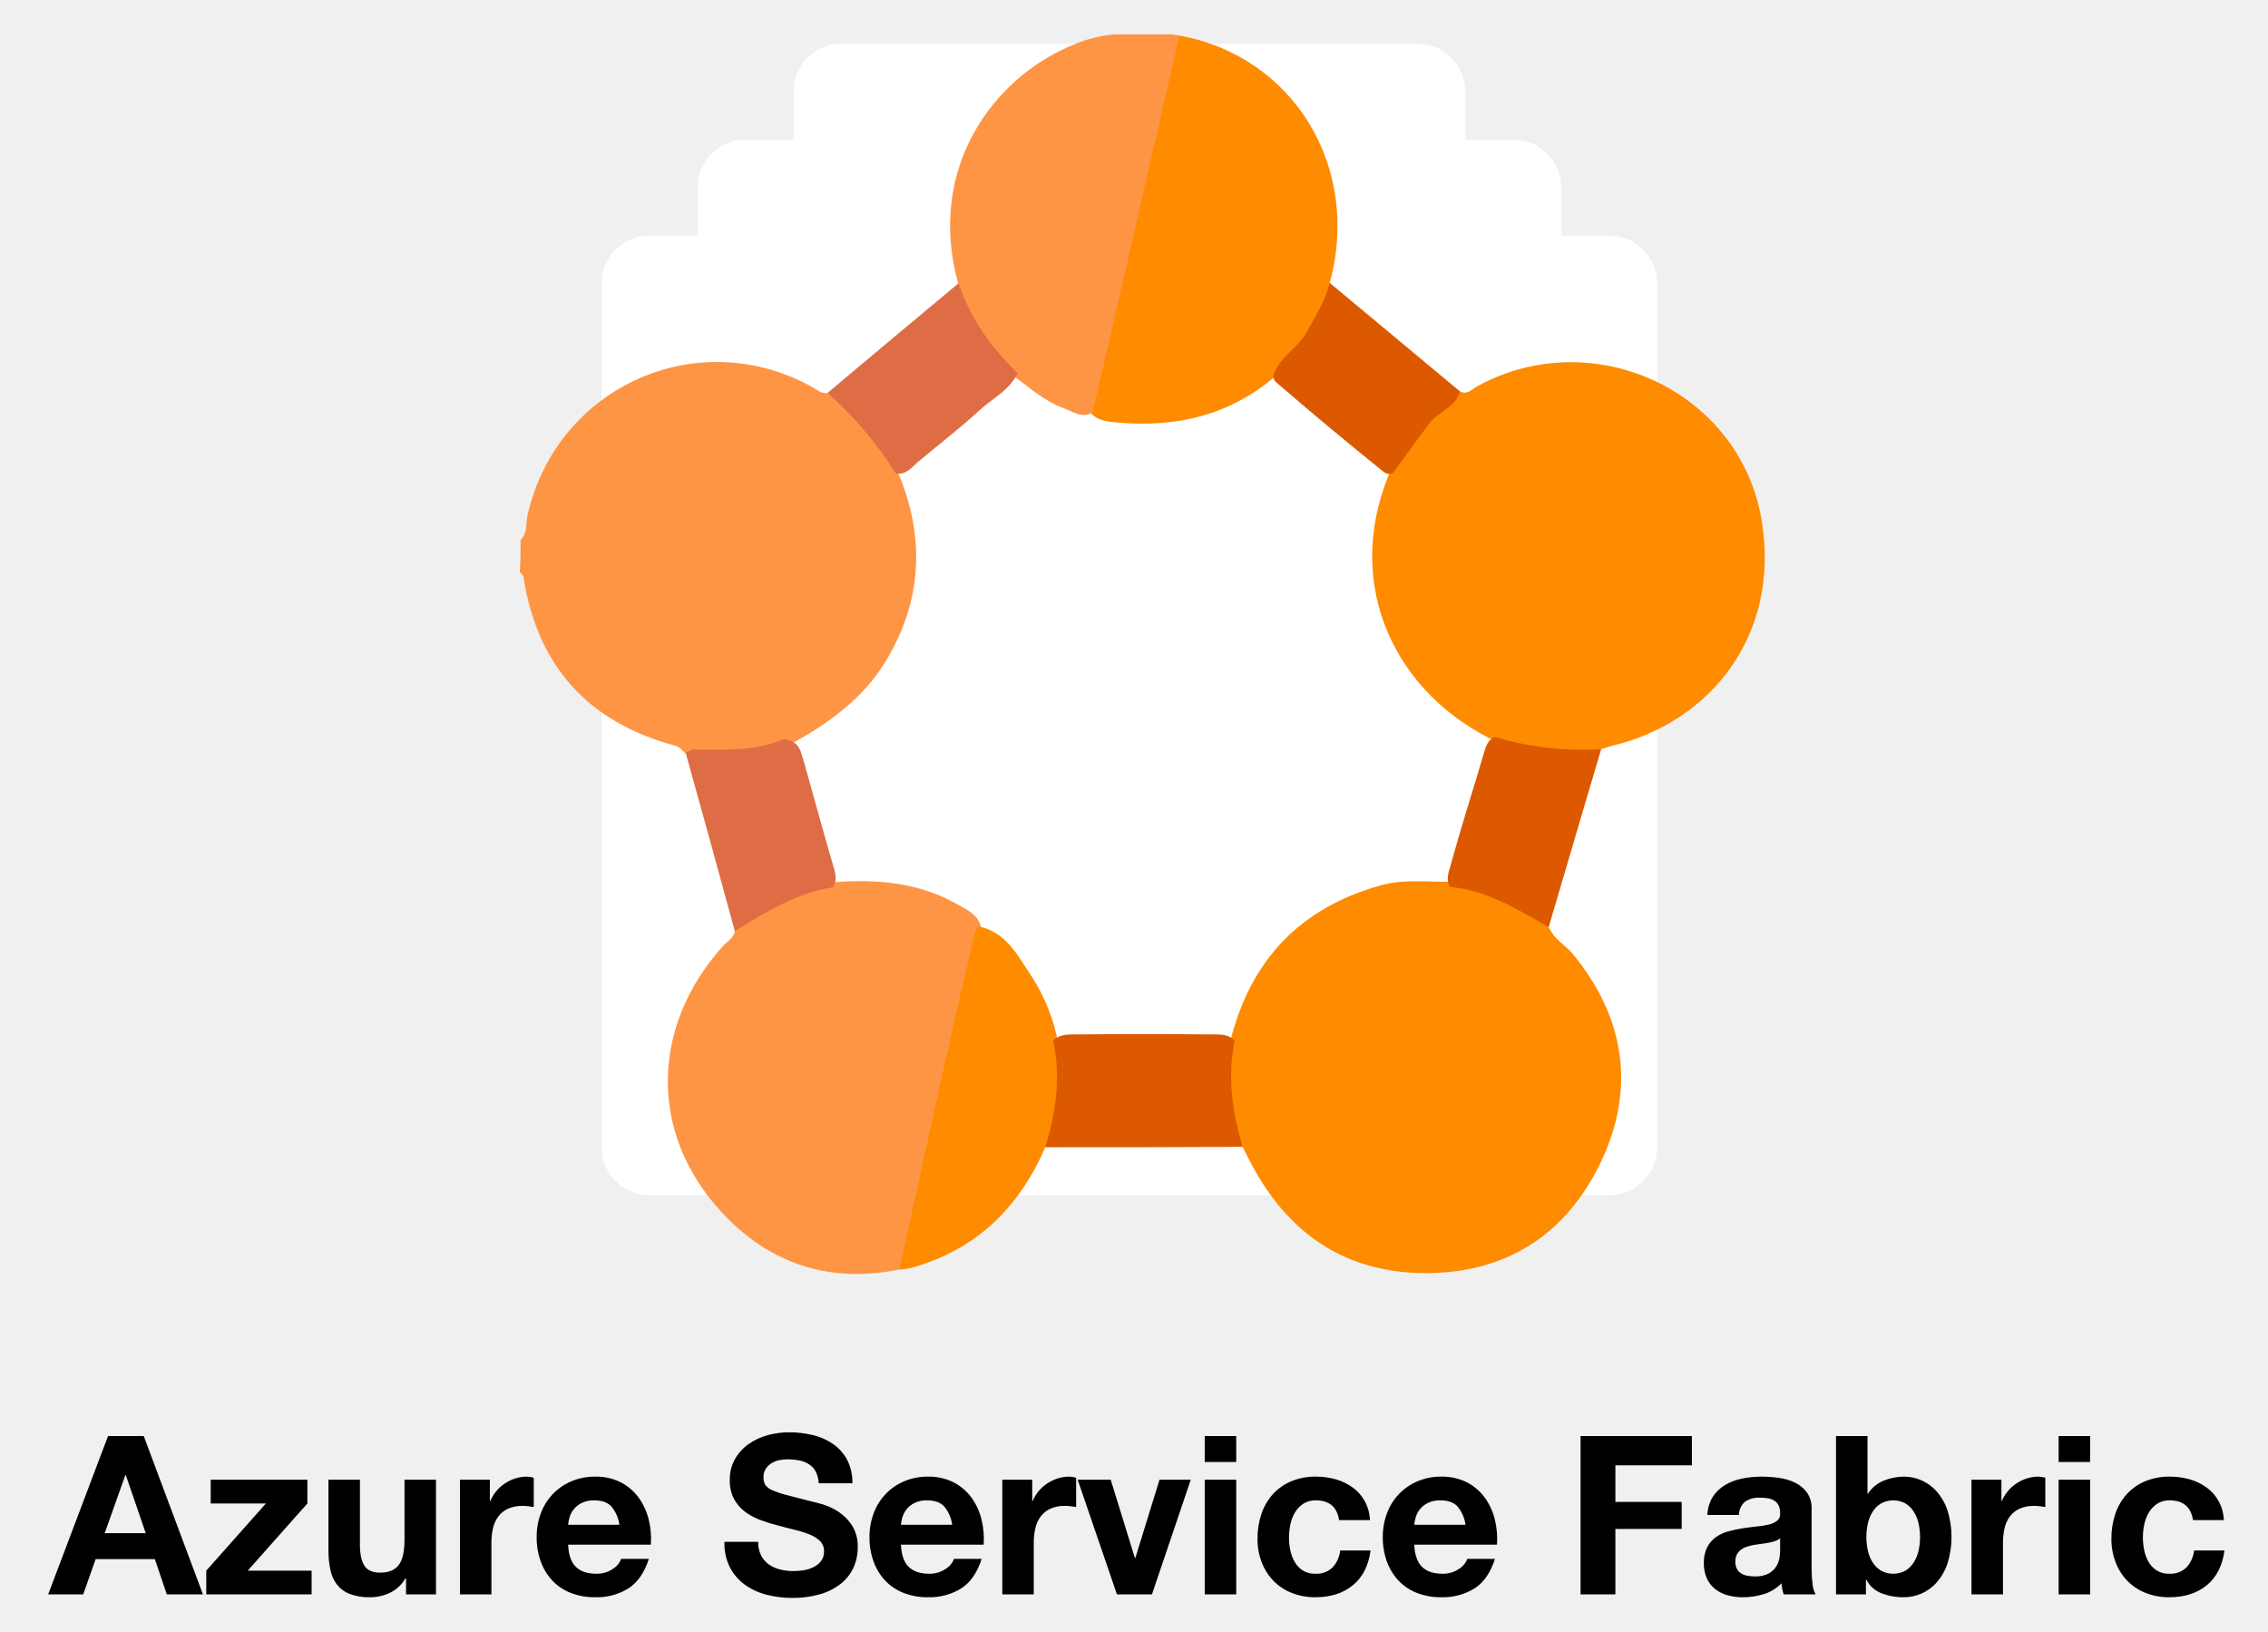
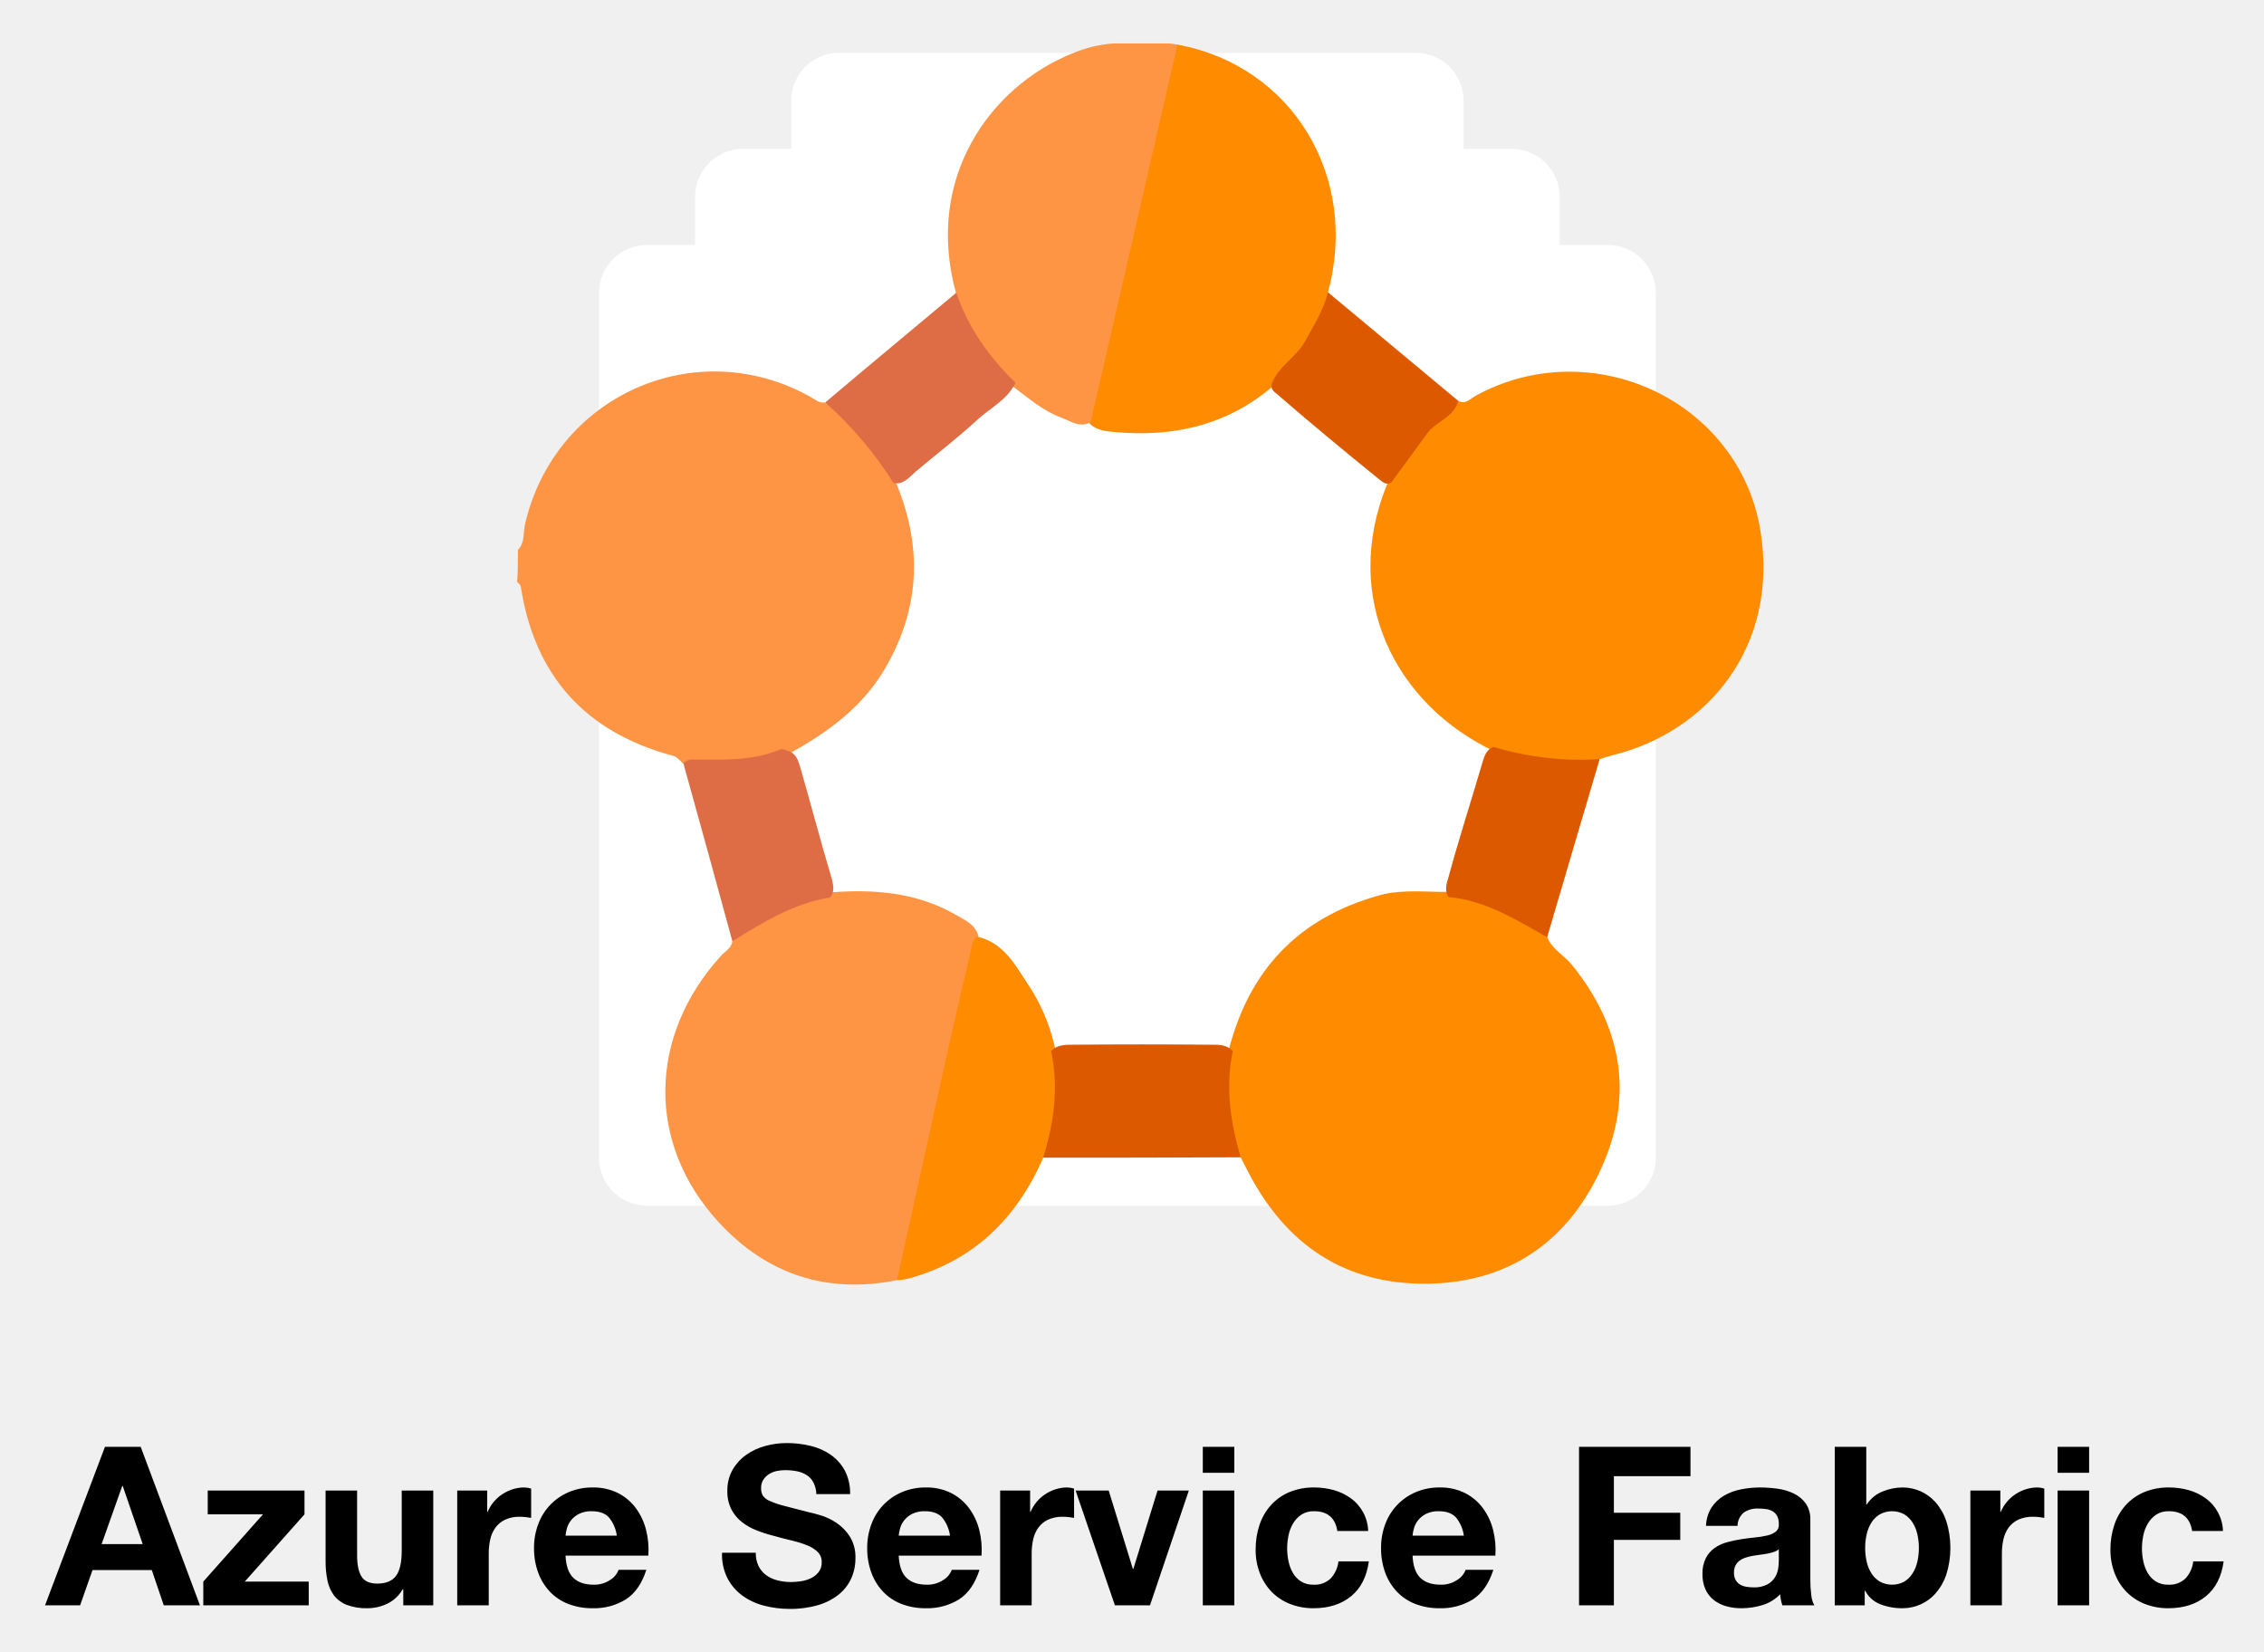
- <svg xmlns="http://www.w3.org/2000/svg" viewBox="-10.18 -4.20 737.36 530.40">
+ <svg xmlns="http://www.w3.org/2000/svg" viewBox="-9.14 -7.14 735.28 536.28">
  <defs>
    <style>.cls-2{fill:#fe9545}.cls-3{fill:#fe8b00}.cls-4{fill:#dc5900}.cls-5{fill:#de6d45}</style>
  </defs>
  <path d="M36.553 462.698L55.8 514.17H44.05l-3.893-11.462H20.91l-4.037 11.462H5.482l19.464-51.472zm.649 31.575l-6.489-18.887h-.144l-6.704 18.887zm39.072-9.66h-17.95V476.9h31.43v7.714l-19.391 21.843h20.762v7.714H56.882v-7.714zm45.56 29.557v-5.19h-.216a11.516 11.516 0 0 1-5.046 4.685 14.9 14.9 0 0 1-6.344 1.442 17.888 17.888 0 0 1-6.74-1.082 9.716 9.716 0 0 1-4.146-3.063 11.984 11.984 0 0 1-2.127-4.83 30.022 30.022 0 0 1-.612-6.308V476.9h10.236v21.051q0 4.614 1.442 6.884 1.442 2.272 5.119 2.271 4.18 0 6.055-2.487 1.874-2.487 1.875-8.182V476.9h10.236v37.27zm27.249-37.27v6.92h.144a12.565 12.565 0 0 1 1.947-3.208 12.775 12.775 0 0 1 2.811-2.523 13.789 13.789 0 0 1 3.388-1.622 12.244 12.244 0 0 1 3.75-.576 7.993 7.993 0 0 1 2.234.36v9.516q-.722-.144-1.73-.252a18.253 18.253 0 0 0-1.946-.109 10.915 10.915 0 0 0-4.758.938 8.243 8.243 0 0 0-3.136 2.558 10.241 10.241 0 0 0-1.694 3.785 20.57 20.57 0 0 0-.505 4.686v16.797h-10.236V476.9zm27.971 28.33q2.307 2.236 6.633 2.236a9.13 9.13 0 0 0 5.334-1.55 6.435 6.435 0 0 0 2.74-3.28h9.01q-2.162 6.704-6.632 9.588a19.522 19.522 0 0 1-10.813 2.883 21.276 21.276 0 0 1-7.93-1.406 16.465 16.465 0 0 1-5.983-4 17.995 17.995 0 0 1-3.785-6.2 22.674 22.674 0 0 1-1.334-7.93 21.731 21.731 0 0 1 1.37-7.786 18.02 18.02 0 0 1 9.912-10.38 19.291 19.291 0 0 1 7.75-1.514 17.722 17.722 0 0 1 8.29 1.838 16.56 16.56 0 0 1 5.803 4.938 20.317 20.317 0 0 1 3.28 7.064 26.351 26.351 0 0 1 .721 8.29h-26.89q.218 4.975 2.524 7.21zm11.57-19.608q-1.838-2.017-5.586-2.018a8.918 8.918 0 0 0-4.074.829 7.78 7.78 0 0 0-2.595 2.054 7.527 7.527 0 0 0-1.37 2.596 11.676 11.676 0 0 0-.468 2.451h16.653a11.839 11.839 0 0 0-2.56-5.912zm48.625 15.86a8.17 8.17 0 0 0 2.486 2.92 10.735 10.735 0 0 0 3.641 1.658 17.21 17.21 0 0 0 4.326.54 22.433 22.433 0 0 0 3.243-.251 11.251 11.251 0 0 0 3.244-.974 7.067 7.067 0 0 0 2.524-1.982 4.976 4.976 0 0 0 1.01-3.208 4.52 4.52 0 0 0-1.335-3.39 10.59 10.59 0 0 0-3.496-2.161 34.863 34.863 0 0 0-4.902-1.514q-2.741-.649-5.551-1.442a48.924 48.924 0 0 1-5.623-1.766 19.248 19.248 0 0 1-4.902-2.704 12.712 12.712 0 0 1-3.496-4.145 12.578 12.578 0 0 1-1.334-6.02 13.475 13.475 0 0 1 1.694-6.884 15.339 15.339 0 0 1 4.433-4.866 19.338 19.338 0 0 1 6.2-2.884 26.405 26.405 0 0 1 6.92-.936 32.814 32.814 0 0 1 7.75.9 19.371 19.371 0 0 1 6.597 2.92 14.799 14.799 0 0 1 4.577 5.154 15.82 15.82 0 0 1 1.694 7.606h-10.957a9.122 9.122 0 0 0-.973-3.82 6.369 6.369 0 0 0-2.2-2.38 9.315 9.315 0 0 0-3.135-1.225 19.318 19.318 0 0 0-3.857-.36 13.31 13.31 0 0 0-2.74.288 7.33 7.33 0 0 0-2.486 1.01 6.245 6.245 0 0 0-1.839 1.801 4.838 4.838 0 0 0-.72 2.74 4.616 4.616 0 0 0 .576 2.45 5.14 5.14 0 0 0 2.271 1.731 28.874 28.874 0 0 0 4.686 1.586q2.99.794 7.822 2.019 1.44.288 4 1.044a19.233 19.233 0 0 1 5.083 2.415 15.384 15.384 0 0 1 4.361 4.434 12.618 12.618 0 0 1 1.839 7.1 15.745 15.745 0 0 1-1.37 6.561 14.257 14.257 0 0 1-4.073 5.227 19.56 19.56 0 0 1-6.705 3.424 31.714 31.714 0 0 1-9.263 1.225 32.542 32.542 0 0 1-8.254-1.045 20.742 20.742 0 0 1-7.065-3.28 16.187 16.187 0 0 1-4.866-5.695 16.987 16.987 0 0 1-1.73-8.218h10.958a9.439 9.439 0 0 0 .937 4.397zm48.011 3.748q2.306 2.236 6.632 2.236a9.13 9.13 0 0 0 5.334-1.55 6.435 6.435 0 0 0 2.74-3.28h9.01q-2.162 6.704-6.632 9.588a19.522 19.522 0 0 1-10.813 2.883 21.276 21.276 0 0 1-7.93-1.406 16.465 16.465 0 0 1-5.983-4 17.995 17.995 0 0 1-3.785-6.2 22.674 22.674 0 0 1-1.333-7.93 21.731 21.731 0 0 1 1.37-7.786 18.02 18.02 0 0 1 9.911-10.38 19.291 19.291 0 0 1 7.75-1.514 17.722 17.722 0 0 1 8.29 1.838 16.56 16.56 0 0 1 5.803 4.938 20.317 20.317 0 0 1 3.28 7.064 26.351 26.351 0 0 1 .721 8.29h-26.89q.218 4.975 2.524 7.21zm11.57-19.608q-1.839-2.017-5.587-2.018a8.918 8.918 0 0 0-4.074.829 7.78 7.78 0 0 0-2.595 2.054 7.527 7.527 0 0 0-1.37 2.596 11.676 11.676 0 0 0-.468 2.451h16.653a11.839 11.839 0 0 0-2.56-5.912zm28.582-8.722v6.92h.144a12.565 12.565 0 0 1 1.946-3.208 12.775 12.775 0 0 1 2.812-2.523 13.789 13.789 0 0 1 3.388-1.622 12.244 12.244 0 0 1 3.75-.576 7.993 7.993 0 0 1 2.234.36v9.516q-.722-.144-1.73-.252a18.253 18.253 0 0 0-1.947-.109 10.915 10.915 0 0 0-4.758.938 8.243 8.243 0 0 0-3.136 2.558 10.241 10.241 0 0 0-1.694 3.785 20.57 20.57 0 0 0-.505 4.686v16.797H315.68V476.9zm27.538 37.27l-12.76-37.27h10.742l7.857 25.448h.145l7.857-25.449h10.165l-12.616 37.27zm28.547-43.037v-8.435h10.236v8.435zm10.236 5.766v37.27h-10.236V476.9zm25.88 6.705a7.187 7.187 0 0 0-4.11 1.118 8.879 8.879 0 0 0-2.702 2.882 12.461 12.461 0 0 0-1.478 3.894 21.063 21.063 0 0 0-.432 4.217 20.198 20.198 0 0 0 .432 4.11 12.687 12.687 0 0 0 1.406 3.783 8.068 8.068 0 0 0 2.631 2.776 7.224 7.224 0 0 0 4.037 1.082 7.502 7.502 0 0 0 5.659-2.055 9.726 9.726 0 0 0 2.487-5.515h9.876q-1.01 7.426-5.767 11.318-4.757 3.893-12.183 3.893a20.386 20.386 0 0 1-7.677-1.406 16.998 16.998 0 0 1-5.948-3.929 17.864 17.864 0 0 1-3.82-6.02 20.87 20.87 0 0 1-1.37-7.677 24.842 24.842 0 0 1 1.261-8.038 18.079 18.079 0 0 1 3.713-6.416 16.976 16.976 0 0 1 5.983-4.217 20.317 20.317 0 0 1 8.075-1.513 23.356 23.356 0 0 1 6.38.865 17.038 17.038 0 0 1 5.478 2.63 13.606 13.606 0 0 1 5.66 10.633h-10.021q-1.011-6.414-7.57-6.415zm34.531 21.626q2.305 2.236 6.631 2.236a9.129 9.129 0 0 0 5.335-1.55 6.435 6.435 0 0 0 2.74-3.28h9.011q-2.163 6.704-6.632 9.588a19.522 19.522 0 0 1-10.814 2.883 21.278 21.278 0 0 1-7.93-1.406 16.461 16.461 0 0 1-5.983-4 17.989 17.989 0 0 1-3.785-6.2 22.685 22.685 0 0 1-1.333-7.93 21.742 21.742 0 0 1 1.369-7.786 18.025 18.025 0 0 1 9.913-10.38 19.287 19.287 0 0 1 7.749-1.514 17.719 17.719 0 0 1 8.29 1.838 16.552 16.552 0 0 1 5.804 4.938 20.317 20.317 0 0 1 3.28 7.064 26.366 26.366 0 0 1 .72 8.29H449.62q.217 4.975 2.524 7.21zm11.57-19.608q-1.839-2.017-5.587-2.018a8.915 8.915 0 0 0-4.073.829 7.772 7.772 0 0 0-2.595 2.054 7.52 7.52 0 0 0-1.37 2.596 11.708 11.708 0 0 0-.469 2.451h16.653a11.843 11.843 0 0 0-2.56-5.912zm76.162-22.924v9.516h-24.871v11.894h21.555v8.795h-21.555v21.267h-11.317v-51.472zm6.848 19.68a12.266 12.266 0 0 1 4.037-3.82 17.599 17.599 0 0 1 5.514-2.055 31.445 31.445 0 0 1 6.164-.612 41.875 41.875 0 0 1 5.695.396 17.447 17.447 0 0 1 5.262 1.55 10.367 10.367 0 0 1 3.893 3.208 8.96 8.96 0 0 1 1.515 5.442v19.393a38.916 38.916 0 0 0 .288 4.83 8.715 8.715 0 0 0 1.009 3.46H569.72a14.462 14.462 0 0 1-.468-1.767 15.105 15.105 0 0 1-.253-1.838 13.326 13.326 0 0 1-5.767 3.533 23.155 23.155 0 0 1-6.776 1.01 18.298 18.298 0 0 1-4.975-.65 11.368 11.368 0 0 1-4.037-2.018 9.377 9.377 0 0 1-2.703-3.46 11.69 11.69 0 0 1-.973-4.975 10.867 10.867 0 0 1 1.117-5.227 9.348 9.348 0 0 1 2.884-3.279 12.933 12.933 0 0 1 4.037-1.839 43.58 43.58 0 0 1 4.578-.972q2.305-.36 4.54-.578a27.277 27.277 0 0 0 3.966-.648 6.926 6.926 0 0 0 2.74-1.262 2.77 2.77 0 0 0 .936-2.415 5.43 5.43 0 0 0-.54-2.63 3.982 3.982 0 0 0-1.442-1.515 5.697 5.697 0 0 0-2.09-.721 17.246 17.246 0 0 0-2.56-.18 7.768 7.768 0 0 0-4.757 1.297 5.792 5.792 0 0 0-2.019 4.326h-10.237a11.897 11.897 0 0 1 1.803-5.984zm20.22 14.454a16.542 16.542 0 0 1-2.09.541q-1.119.217-2.343.36-1.226.145-2.45.36a18.556 18.556 0 0 0-2.272.578 6.753 6.753 0 0 0-1.946.973 4.635 4.635 0 0 0-1.334 1.55 4.999 4.999 0 0 0-.504 2.378 4.82 4.82 0 0 0 .504 2.308 3.86 3.86 0 0 0 1.37 1.477 5.789 5.789 0 0 0 2.018.757 12.846 12.846 0 0 0 2.38.217 9.038 9.038 0 0 0 4.685-1.01 6.745 6.745 0 0 0 2.451-2.415 7.74 7.74 0 0 0 .974-2.847 19.748 19.748 0 0 0 .18-2.307v-3.82a4.575 4.575 0 0 1-1.623.9zm30.026-34.134v18.743h.143a10.93 10.93 0 0 1 5.083-4.217 17.209 17.209 0 0 1 6.668-1.333 14.214 14.214 0 0 1 10.49 4.685 18.099 18.099 0 0 1 3.568 6.092 29.165 29.165 0 0 1 0 17.662 18.084 18.084 0 0 1-3.568 6.09 14.21 14.21 0 0 1-10.49 4.687 19.664 19.664 0 0 1-7.353-1.297 9.332 9.332 0 0 1-4.902-4.398h-.144v4.758h-9.733v-51.472zm16.58 28.331a11.888 11.888 0 0 0-1.586-3.821 8.31 8.31 0 0 0-2.703-2.63 8.34 8.34 0 0 0-7.822 0 8.19 8.19 0 0 0-2.74 2.63 11.866 11.866 0 0 0-1.586 3.821 19.895 19.895 0 0 0-.504 4.541 19.57 19.57 0 0 0 .504 4.47 11.857 11.857 0 0 0 1.586 3.821 8.18 8.18 0 0 0 2.74 2.631 8.34 8.34 0 0 0 7.822 0 8.3 8.3 0 0 0 2.703-2.63 11.879 11.879 0 0 0 1.586-3.822 19.625 19.625 0 0 0 .505-4.47 19.95 19.95 0 0 0-.505-4.54zm26.96-14.129v6.92h.145a12.524 12.524 0 0 1 1.947-3.208 12.764 12.764 0 0 1 2.811-2.523 13.777 13.777 0 0 1 3.388-1.622 12.244 12.244 0 0 1 3.749-.576 7.99 7.99 0 0 1 2.234.36v9.516q-.72-.144-1.73-.252a18.278 18.278 0 0 0-1.947-.109 10.918 10.918 0 0 0-4.757.938 8.249 8.249 0 0 0-3.136 2.558 10.25 10.25 0 0 0-1.694 3.785 20.627 20.627 0 0 0-.504 4.686v16.797h-10.238V476.9zm18.6-5.767v-8.435h10.237v8.435zm10.237 5.766v37.27H659.11V476.9zm25.88 6.705a7.187 7.187 0 0 0-4.11 1.118 8.869 8.869 0 0 0-2.703 2.882 12.487 12.487 0 0 0-1.478 3.894 21.133 21.133 0 0 0-.432 4.217 20.265 20.265 0 0 0 .432 4.11 12.715 12.715 0 0 0 1.406 3.783 8.065 8.065 0 0 0 2.63 2.776 7.226 7.226 0 0 0 4.038 1.082 7.503 7.503 0 0 0 5.659-2.055 9.726 9.726 0 0 0 2.487-5.515h9.876q-1.01 7.426-5.766 11.318-4.758 3.893-12.184 3.893a20.391 20.391 0 0 1-7.678-1.406 17.003 17.003 0 0 1-5.947-3.929 17.864 17.864 0 0 1-3.82-6.02 20.85 20.85 0 0 1-1.37-7.677 24.816 24.816 0 0 1 1.261-8.038 18.064 18.064 0 0 1 3.713-6.416 16.976 16.976 0 0 1 5.984-4.217 20.314 20.314 0 0 1 8.074-1.513 23.362 23.362 0 0 1 6.38.865 17.038 17.038 0 0 1 5.478 2.63 13.609 13.609 0 0 1 5.66 10.633h-10.021q-1.01-6.414-7.57-6.415z" />
  <g id="mask">
    <g id="mask0">
      <path id="Union" fill="#fff" d="M450.607 10a15.6 15.6 0 0 1 15.6 15.6v15.6h15.6a15.6 15.6 0 0 1 15.6 15.6v15.6h15.6a15.6 15.6 0 0 1 15.6 15.6v280.8a15.6 15.6 0 0 1-15.6 15.6h-312a15.6 15.6 0 0 1-15.6-15.6V88a15.6 15.6 0 0 1 15.6-15.6h15.6V56.8a15.6 15.6 0 0 1 15.6-15.6h15.6V25.6a15.6 15.6 0 0 1 15.6-15.6z" />
    </g>
  </g>
  <path d="M159.07 171.401c2.308-2.308 1.667-5.515 2.308-8.337 9.62-41.685 55.41-62.207 92.735-41.3 1.41.77 2.693 2.052 4.617 1.795 11.159 5.9 17.572 15.905 23.344 26.55 8.594 21.036 7.44 41.302-4.36 60.798-7.312 12.056-18.47 20.009-30.528 26.678-11.287 3.335-22.83 4.746-34.502 3.207-1.026-.898-1.796-2.18-3.463-2.565-28.347-7.696-44.764-25.91-49.254-55.025-.128-.513-.77-.898-1.154-1.411.257-3.592.257-7.055.257-10.39z" class="cls-2" />
  <path d="M493.323 297.1c1.54 3.976 5.388 5.9 7.953 8.978 17.059 20.907 20.394 44.122 8.722 68.108-10.903 22.446-29.63 35.015-55.025 35.528-27.192.513-46.56-12.57-58.873-36.555-.77-1.539-1.54-2.95-2.309-4.489-5.772-7.952-5.643-17.187-5.259-26.294.129-2.565.77-5.002 1.155-7.567 6.541-26.807 22.83-43.995 49.51-51.306 7.31-1.923 14.878-.897 22.189-1.026 12.057 2.053 23.216 5.644 31.937 14.622zm-28.859-174.054c2.437 1.283 3.976-.77 5.644-1.667 37.71-20.65 85.551 1.539 92.478 43.738 6.156 37.709-17.188 65.414-47.97 72.981-1.412.385-2.823.77-4.234 1.283-6.156 3.463-12.698 1.796-19.11 1.41a48.125 48.125 0 0 1-14.623-3.719c-32.835-15.263-50.15-50.279-35.4-86.706 5.643-10.902 13.082-20.265 23.215-27.32z" class="cls-3" />
  <path d="M282.202 408.56c-22.83 4.618-42.455-1.924-57.975-18.855-23.472-25.524-22.83-60.283.642-86.32 1.41-1.54 3.59-2.566 3.847-5.003 8.722-9.491 20.266-13.34 32.451-15.776 13.852-1.026 27.32.128 39.633 7.054 3.079 1.796 6.67 3.207 7.824 7.055-1.282 12.313-4.874 24.241-7.567 36.298-5.13 22.703-10.133 45.405-15.52 68.108-.77 2.693-1.026 5.387-3.335 7.44z" class="cls-2" />
  <path d="M373.27 7.353c37.195 6.798 59.128 42.84 48.867 80.42 1.411 2.95-.128 5.388-1.154 7.825-3.848 8.978-10.646 15.905-17.059 22.959-14.75 12.442-31.937 16.29-50.792 14.622-2.95-.257-6.029-.513-8.337-2.694-1.283-2.565-.257-5.002.256-7.439 7.696-35.016 15.905-69.903 23.729-104.79.77-3.849.898-8.081 4.49-10.903z" class="cls-3" />
  <path d="M373.27 7.353c-6.927 29.885-13.725 59.899-20.651 89.784-2.566 10.902-5.003 21.933-7.568 32.835-3.591 1.924-6.541-.384-9.62-1.539-5.9-2.18-10.517-6.285-15.52-10.004-7.182-6.67-13.595-13.98-17.315-23.216-1.026-2.309-2.309-4.617-1.283-7.31-10.26-37.325 11.288-66.954 37.582-77.6a41.471 41.471 0 0 1 13.596-3.335h18.341c.898.128 1.668.257 2.437.385z" class="cls-2" />
  <path d="M282.202 408.56c4.361-19.624 8.594-39.248 12.955-58.744 3.72-16.931 7.567-33.734 11.544-50.664a6.473 6.473 0 0 1 1.282-2.18c9.107 1.923 12.826 9.747 17.316 16.417a59.728 59.728 0 0 1 8.593 21.805c2.31 9.106 1.668 18.085-.641 27.063-.641 2.565-1.41 4.874-3.591 6.541-8.594 19.753-22.575 33.477-43.738 39.249a17.345 17.345 0 0 1-3.72.513z" class="cls-3" />
  <path d="M329.66 368.799c3.463-11.288 5.13-22.831 2.565-34.632 1.924-2.052 4.617-2.052 7.183-2.052q22.317-.192 44.635 0c2.565 0 5.13-.128 7.183 2.052-2.437 11.672-.77 23.216 2.565 34.503-21.42.129-42.711.129-64.131.129z" class="cls-4" />
  <path d="M260.526 284.273c-11.929 1.924-21.805 8.08-31.81 14.237-5.258-19.24-10.517-38.479-15.904-57.718 1.026-1.283 2.565-1.411 4.104-1.283 9.364.128 18.598.385 27.577-3.335.77-.256 1.924.513 2.95.77 2.18 1.026 2.693 3.078 3.335 5.13 3.463 12.057 6.67 24.242 10.26 36.299.386 1.796 1.027 3.848-.512 5.9z" class="cls-5" />
  <path d="M475.88 235.405a98.33 98.33 0 0 0 34.502 3.976c-5.643 19.24-11.415 38.479-17.059 57.847-10.132-5.772-20.009-11.929-32.065-13.083-1.411-2.309-.513-4.618.128-6.798 3.335-12.313 7.31-24.498 10.902-36.812.642-2.18 1.283-4.232 3.592-5.13zm-71.956-118.002c2.18-5.772 7.952-8.466 10.774-13.724 2.822-5.131 6.028-10.133 7.44-15.905 14.108 11.8 28.217 23.472 42.326 35.272-1.41 5.259-6.926 6.542-9.876 10.261-3.976 5.387-7.952 10.903-11.929 16.29-1.667.898-2.821-.257-3.976-1.155-10.902-8.85-21.804-17.828-32.45-27.063-1.026-1.026-2.95-1.796-2.309-3.976z" class="cls-4" />
  <path d="M301.442 87.902c3.848 11.416 10.646 20.907 19.24 29.244-2.694 5.644-8.338 8.209-12.57 12.185-6.414 5.9-13.34 11.159-20.01 16.803-1.924 1.667-3.848 4.232-7.054 3.591a120.093 120.093 0 0 0-22.19-26.166c14.11-11.928 28.347-23.728 42.584-35.657z" class="cls-5" />
</svg>
